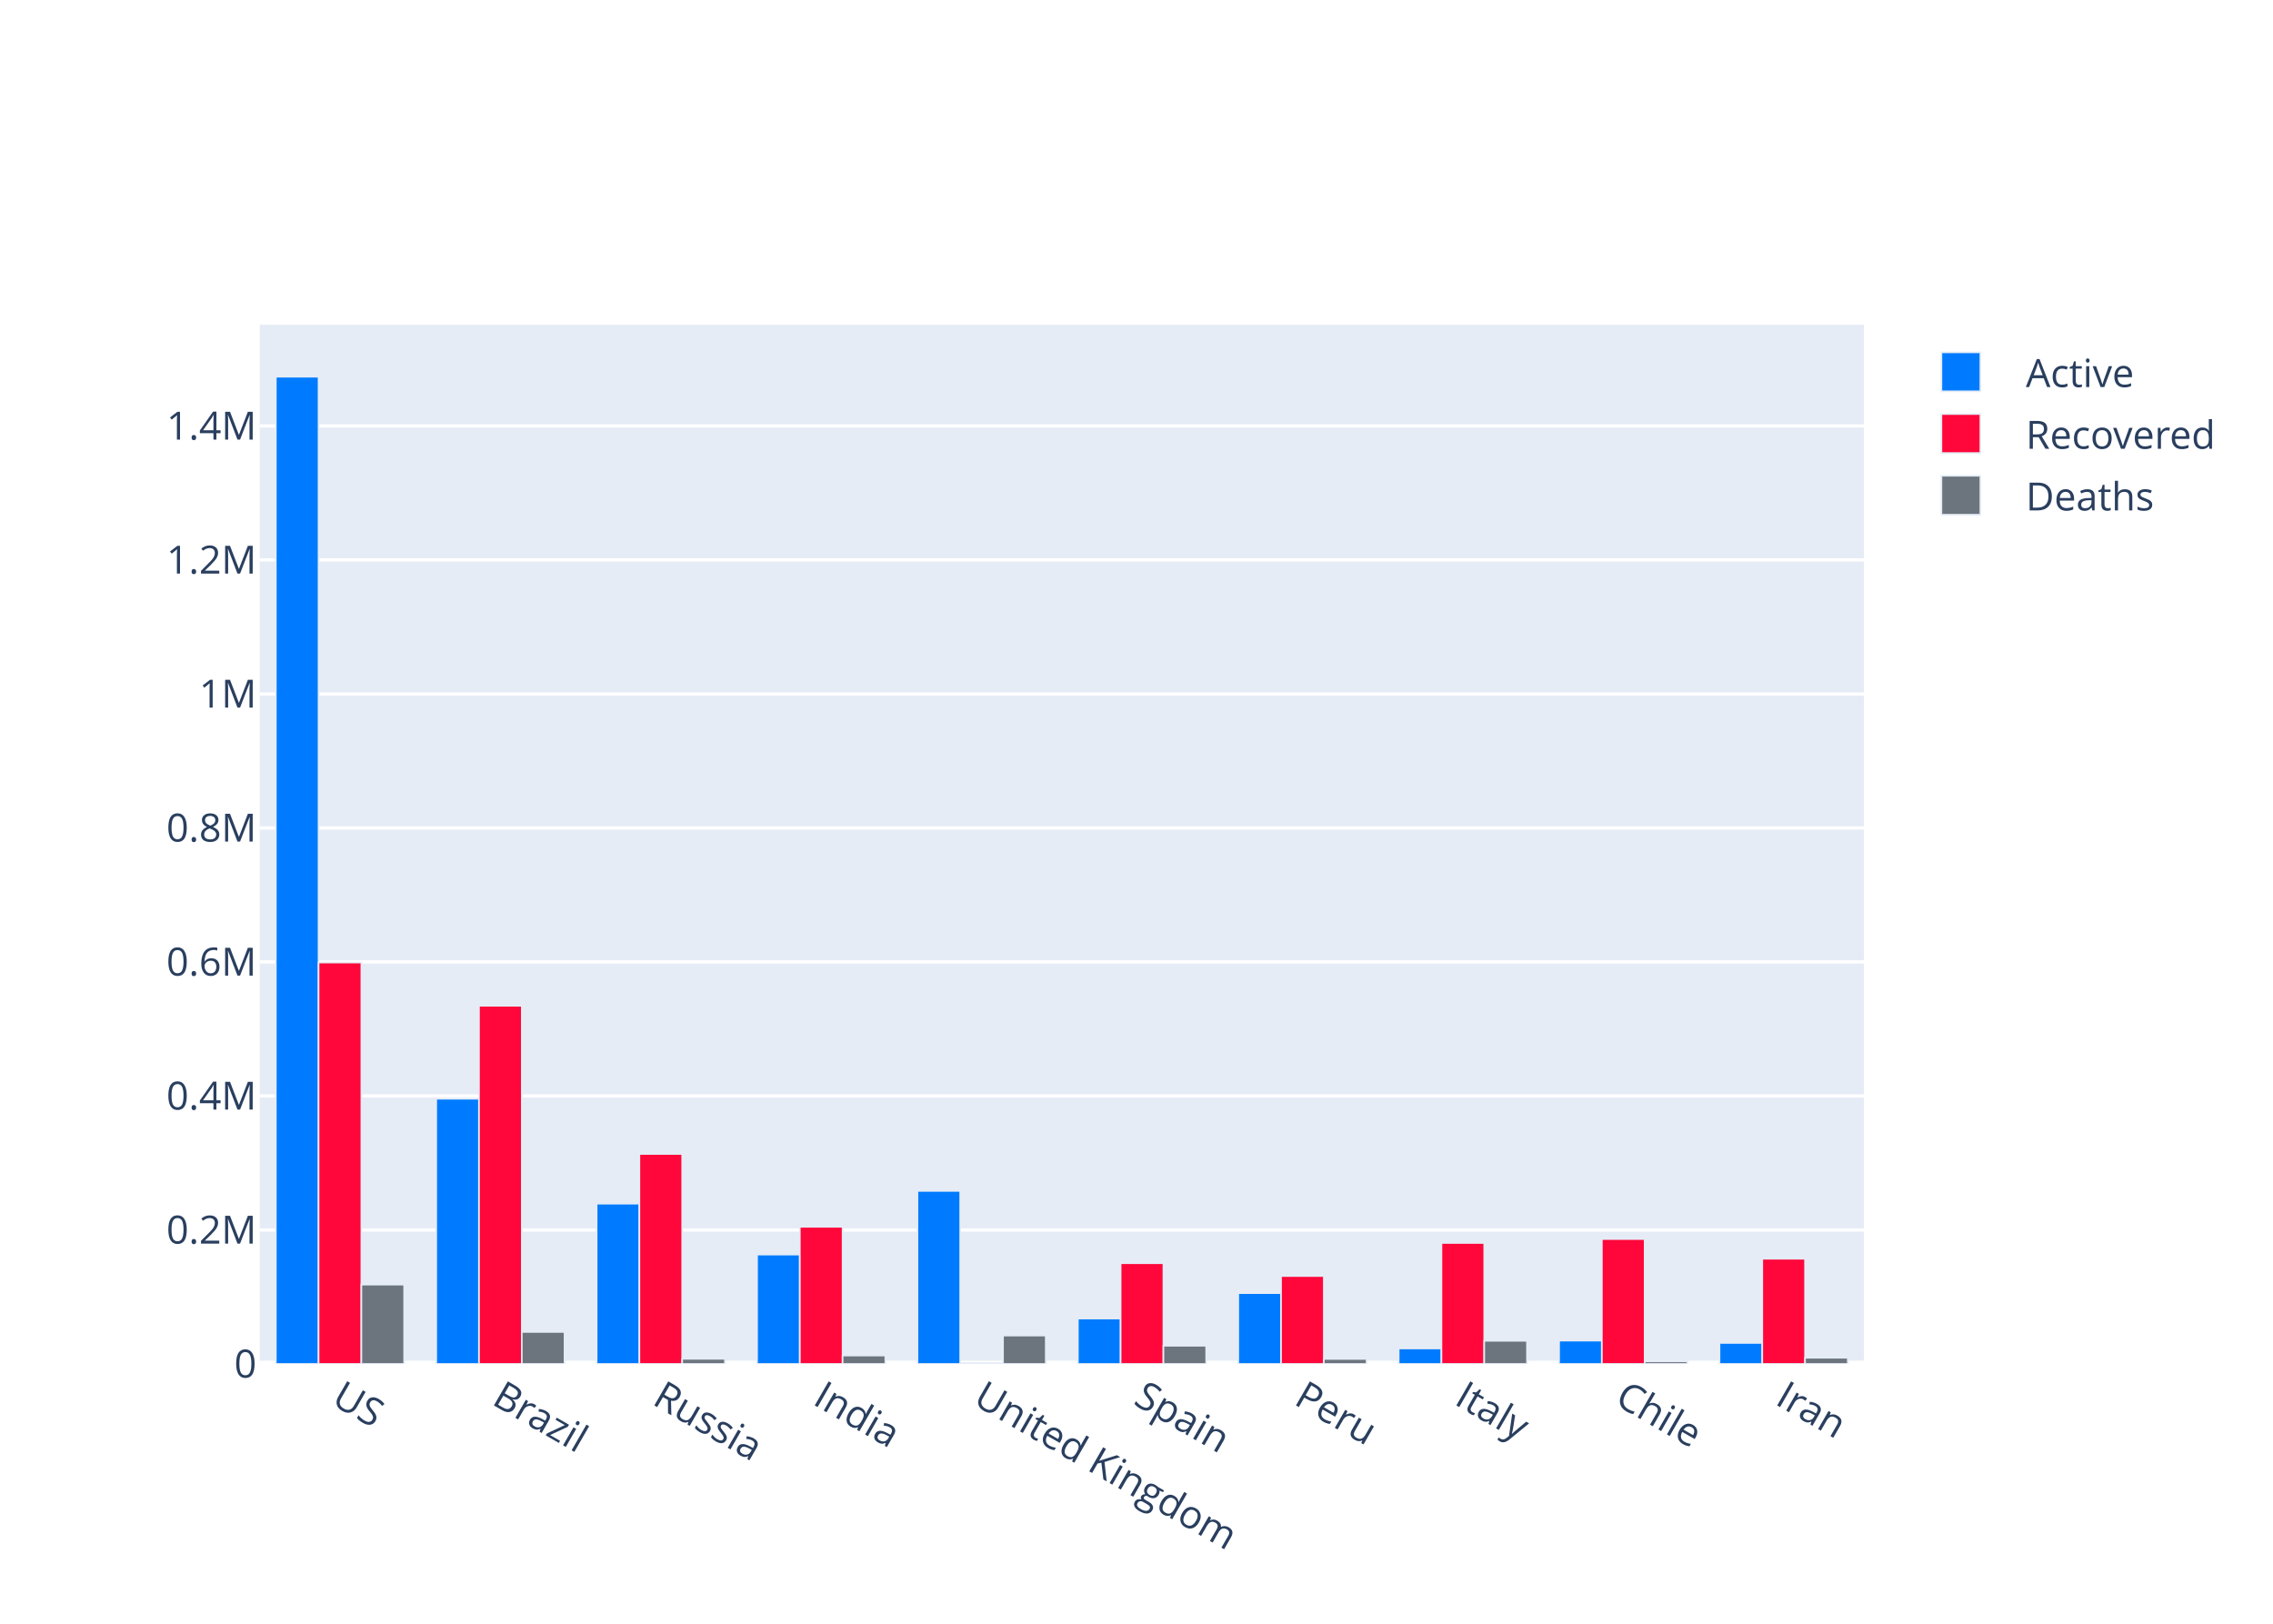
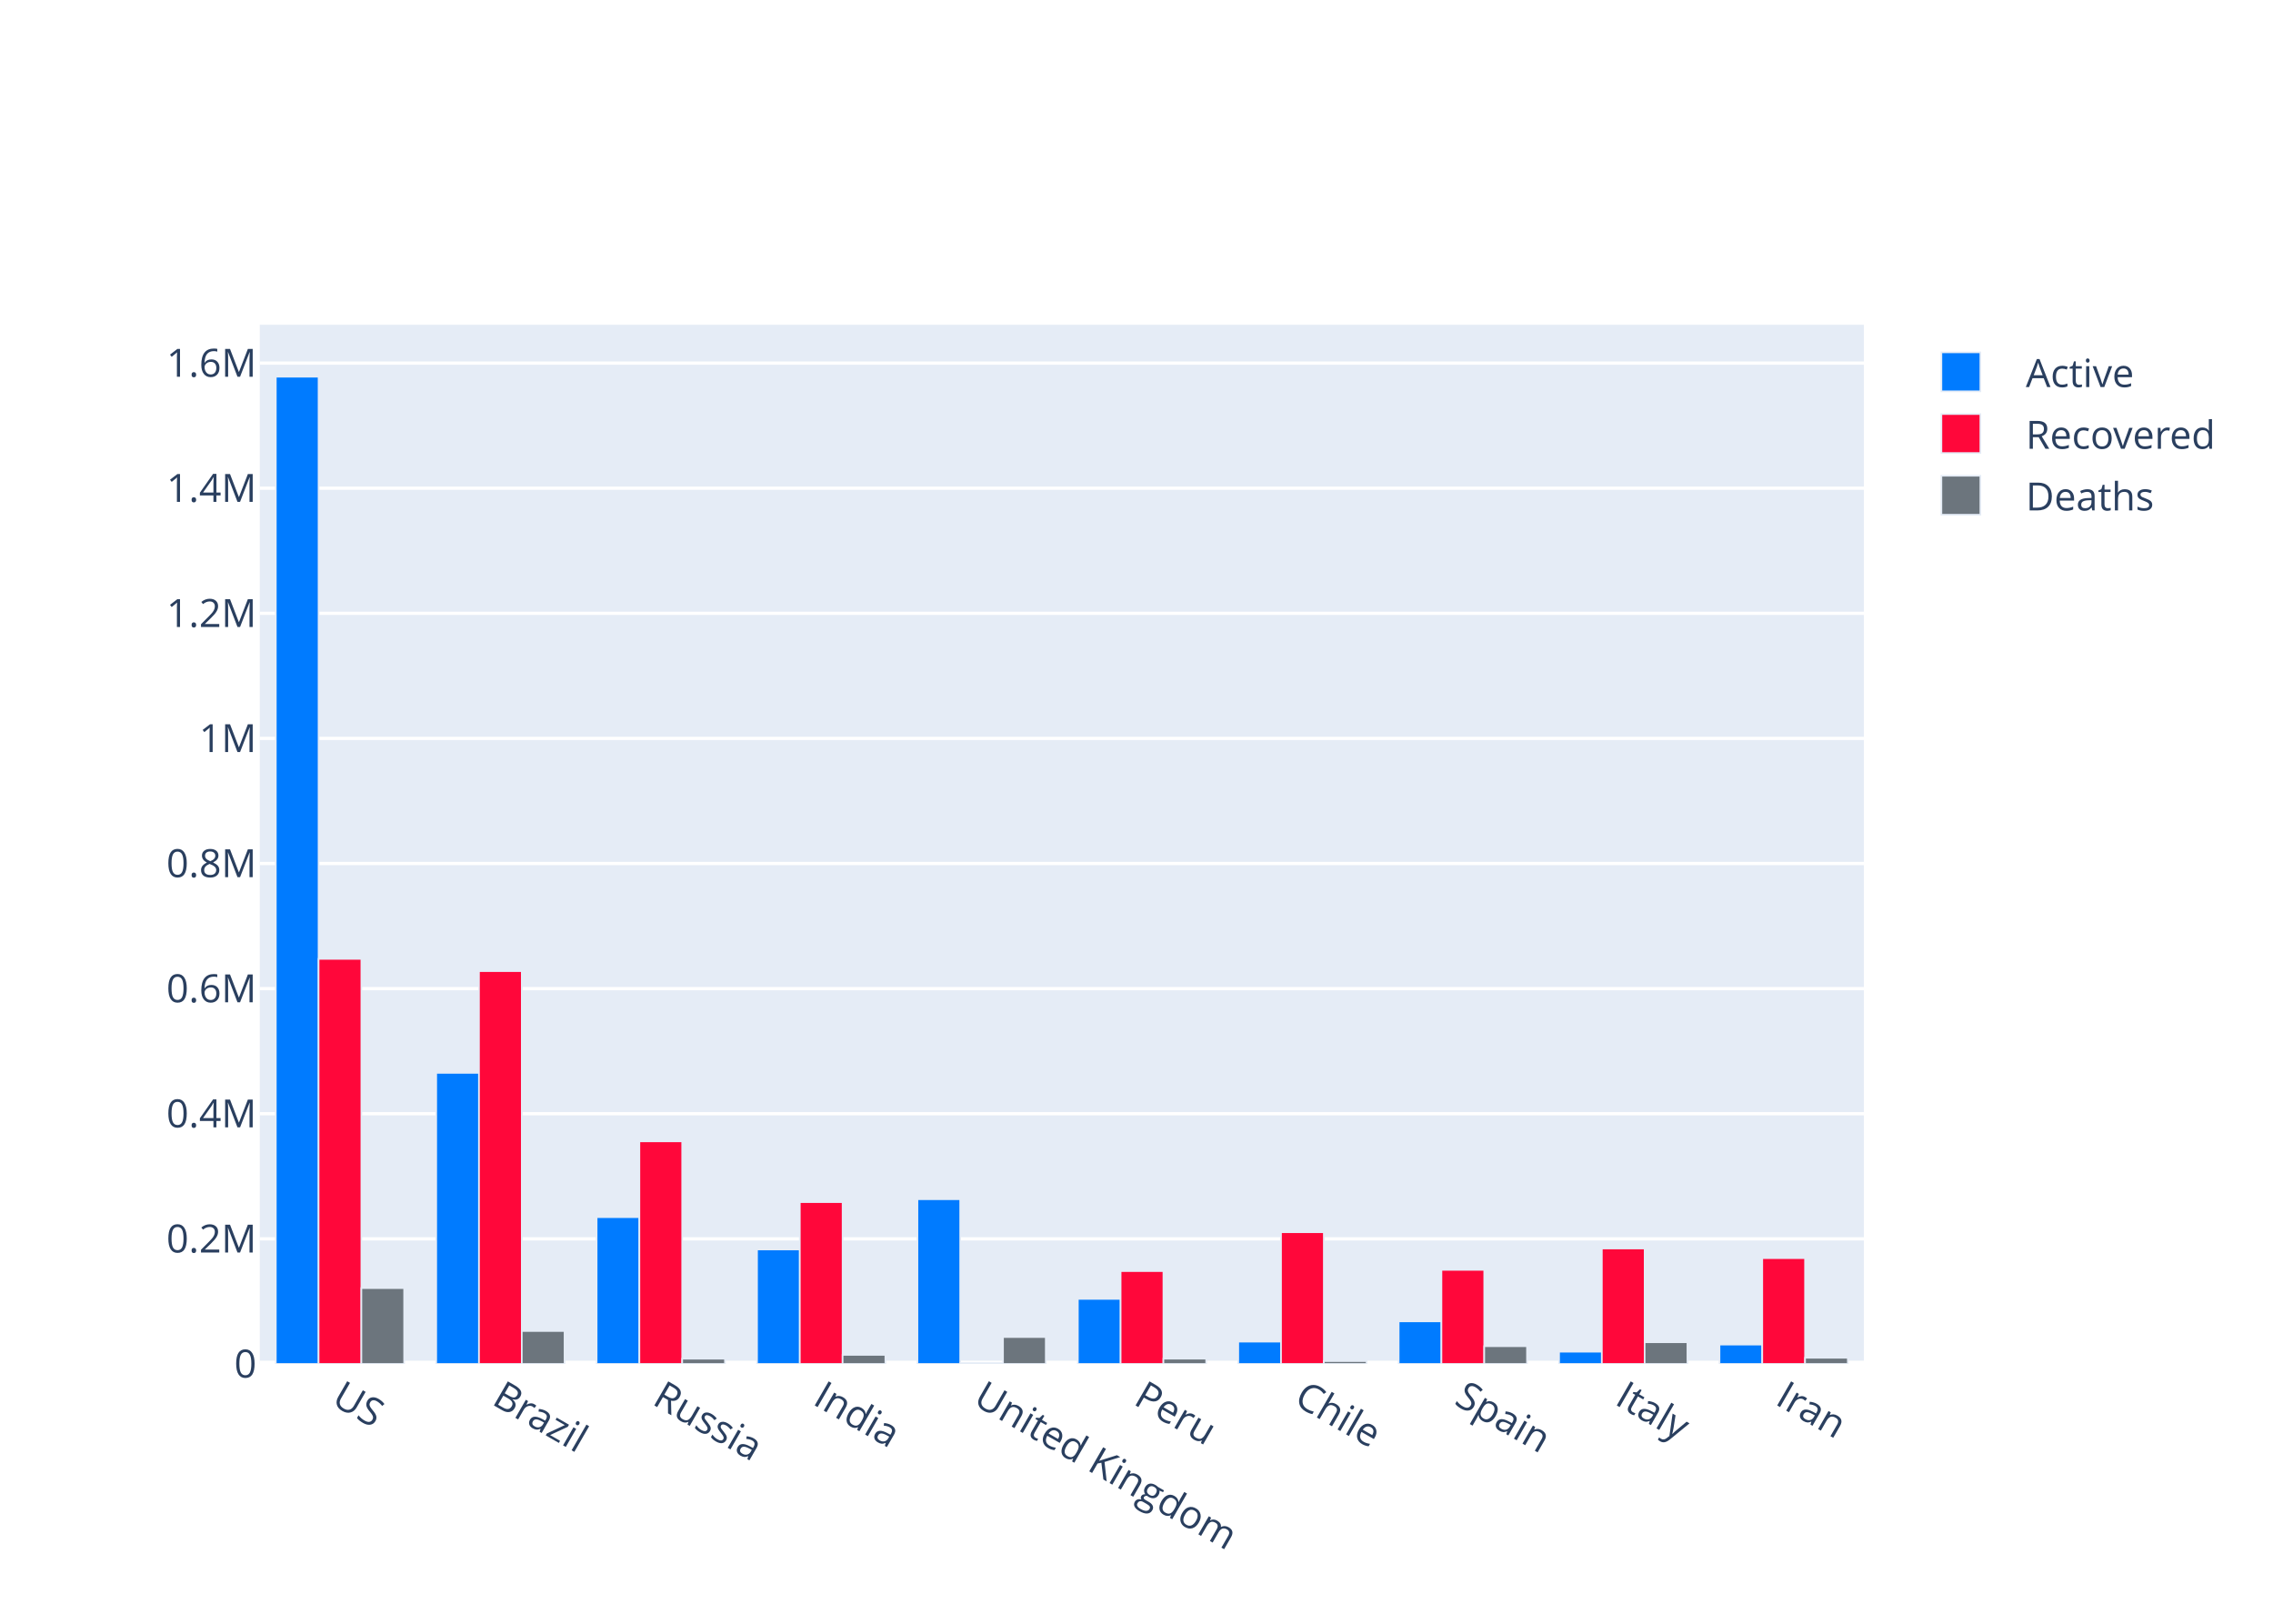
<svg xmlns="http://www.w3.org/2000/svg" class="main-svg" width="700" height="500" style="" viewBox="0 0 700 500">
  <rect x="0" y="0" width="700" height="500" style="fill: rgb(255, 255, 255); fill-opacity: 1;" />
-   <defs id="defs-92ae47">
+   <defs id="defs-dbba3a">
    <g class="clips">
-       <clipPath id="clip92ae47xyplot" class="plotclip">
+       <clipPath id="clipdbba3axyplot" class="plotclip">
        <rect width="494" height="320" />
      </clipPath>
-       <clipPath class="axesclip" id="clip92ae47x">
+       <clipPath class="axesclip" id="clipdbba3ax">
        <rect x="80" y="0" width="494" height="500" />
      </clipPath>
-       <clipPath class="axesclip" id="clip92ae47y">
+       <clipPath class="axesclip" id="clipdbba3ay">
        <rect x="0" y="100" width="700" height="320" />
      </clipPath>
-       <clipPath class="axesclip" id="clip92ae47xy">
+       <clipPath class="axesclip" id="clipdbba3axy">
        <rect x="80" y="100" width="494" height="320" />
      </clipPath>
    </g>
    <g class="gradients" />
  </defs>
  <g class="bglayer">
    <rect class="bg" x="80" y="100" width="494" height="320" style="fill: rgb(229, 236, 246); fill-opacity: 1; stroke-width: 0;" />
  </g>
  <g class="layer-below">
    <g class="imagelayer" />
    <g class="shapelayer" />
  </g>
  <g class="cartesianlayer">
    <g class="subplot xy">
      <g class="layer-subplot">
        <g class="shapelayer" />
        <g class="imagelayer" />
      </g>
      <g class="gridlayer">
        <g class="x" />
        <g class="y">
-           <path class="ygrid crisp" transform="translate(0,378.74)" d="M80,0h494" style="stroke: rgb(255, 255, 255); stroke-opacity: 1; stroke-width: 1px;" />
-           <path class="ygrid crisp" transform="translate(0,337.48)" d="M80,0h494" style="stroke: rgb(255, 255, 255); stroke-opacity: 1; stroke-width: 1px;" />
-           <path class="ygrid crisp" transform="translate(0,296.21)" d="M80,0h494" style="stroke: rgb(255, 255, 255); stroke-opacity: 1; stroke-width: 1px;" />
-           <path class="ygrid crisp" transform="translate(0,254.95)" d="M80,0h494" style="stroke: rgb(255, 255, 255); stroke-opacity: 1; stroke-width: 1px;" />
-           <path class="ygrid crisp" transform="translate(0,213.69)" d="M80,0h494" style="stroke: rgb(255, 255, 255); stroke-opacity: 1; stroke-width: 1px;" />
-           <path class="ygrid crisp" transform="translate(0,172.43)" d="M80,0h494" style="stroke: rgb(255, 255, 255); stroke-opacity: 1; stroke-width: 1px;" />
-           <path class="ygrid crisp" transform="translate(0,131.16)" d="M80,0h494" style="stroke: rgb(255, 255, 255); stroke-opacity: 1; stroke-width: 1px;" />
+           <path class="ygrid crisp" transform="translate(0,381.48)" d="M80,0h494" style="stroke: rgb(255, 255, 255); stroke-opacity: 1; stroke-width: 1px;" />
+           <path class="ygrid crisp" transform="translate(0,342.95)" d="M80,0h494" style="stroke: rgb(255, 255, 255); stroke-opacity: 1; stroke-width: 1px;" />
+           <path class="ygrid crisp" transform="translate(0,304.43)" d="M80,0h494" style="stroke: rgb(255, 255, 255); stroke-opacity: 1; stroke-width: 1px;" />
+           <path class="ygrid crisp" transform="translate(0,265.9)" d="M80,0h494" style="stroke: rgb(255, 255, 255); stroke-opacity: 1; stroke-width: 1px;" />
+           <path class="ygrid crisp" transform="translate(0,227.38)" d="M80,0h494" style="stroke: rgb(255, 255, 255); stroke-opacity: 1; stroke-width: 1px;" />
+           <path class="ygrid crisp" transform="translate(0,188.86)" d="M80,0h494" style="stroke: rgb(255, 255, 255); stroke-opacity: 1; stroke-width: 1px;" />
+           <path class="ygrid crisp" transform="translate(0,150.33)" d="M80,0h494" style="stroke: rgb(255, 255, 255); stroke-opacity: 1; stroke-width: 1px;" />
+           <path class="ygrid crisp" transform="translate(0,111.81)" d="M80,0h494" style="stroke: rgb(255, 255, 255); stroke-opacity: 1; stroke-width: 1px;" />
        </g>
      </g>
      <g class="zerolinelayer">
        <path class="yzl zl crisp" transform="translate(0,420)" d="M80,0h494" style="stroke: rgb(255, 255, 255); stroke-opacity: 1; stroke-width: 2px;" />
      </g>
      <path class="xlines-below" />
      <path class="ylines-below" />
      <g class="overlines-below" />
      <g class="xaxislayer-below" />
      <g class="yaxislayer-below" />
      <g class="overaxes-below" />
-       <g class="plot" transform="translate(80, 100)" clip-path="url('#clip92ae47xyplot')">
+       <g class="plot" transform="translate(80, 100)" clip-path="url('#clipdbba3axyplot')">
        <g class="barlayer mlayer">
          <g class="trace bars" style="opacity: 1;">
            <g class="points">
              <g class="point">
                <path d="M4.94,320V16H18.11V320Z" style="vector-effect: non-scaling-stroke; opacity: 1; stroke-width: 0.5px; fill: rgb(0, 123, 255); fill-opacity: 1; stroke: rgb(229, 236, 246); stroke-opacity: 1;" />
              </g>
              <g class="point">
-                 <path d="M54.34,320V238.34H67.51V320Z" style="vector-effect: non-scaling-stroke; opacity: 1; stroke-width: 0.5px; fill: rgb(0, 123, 255); fill-opacity: 1; stroke: rgb(229, 236, 246); stroke-opacity: 1;" />
-               </g>
-               <g class="point">
-                 <path d="M103.74,320V270.64H116.91V320Z" style="vector-effect: non-scaling-stroke; opacity: 1; stroke-width: 0.5px; fill: rgb(0, 123, 255); fill-opacity: 1; stroke: rgb(229, 236, 246); stroke-opacity: 1;" />
-               </g>
-               <g class="point">
-                 <path d="M153.14,320V286.32H166.31V320Z" style="vector-effect: non-scaling-stroke; opacity: 1; stroke-width: 0.5px; fill: rgb(0, 123, 255); fill-opacity: 1; stroke: rgb(229, 236, 246); stroke-opacity: 1;" />
-               </g>
-               <g class="point">
-                 <path d="M202.54,320V266.72H215.71V320Z" style="vector-effect: non-scaling-stroke; opacity: 1; stroke-width: 0.5px; fill: rgb(0, 123, 255); fill-opacity: 1; stroke: rgb(229, 236, 246); stroke-opacity: 1;" />
-               </g>
-               <g class="point">
-                 <path d="M251.94,320V306.02H265.11V320Z" style="vector-effect: non-scaling-stroke; opacity: 1; stroke-width: 0.5px; fill: rgb(0, 123, 255); fill-opacity: 1; stroke: rgb(229, 236, 246); stroke-opacity: 1;" />
-               </g>
-               <g class="point">
-                 <path d="M301.34,320V298.19H314.51V320Z" style="vector-effect: non-scaling-stroke; opacity: 1; stroke-width: 0.5px; fill: rgb(0, 123, 255); fill-opacity: 1; stroke: rgb(229, 236, 246); stroke-opacity: 1;" />
-               </g>
-               <g class="point">
-                 <path d="M350.74,320V315.23H363.91V320Z" style="vector-effect: non-scaling-stroke; opacity: 1; stroke-width: 0.5px; fill: rgb(0, 123, 255); fill-opacity: 1; stroke: rgb(229, 236, 246); stroke-opacity: 1;" />
-               </g>
-               <g class="point">
-                 <path d="M400.14,320V312.82H413.31V320Z" style="vector-effect: non-scaling-stroke; opacity: 1; stroke-width: 0.5px; fill: rgb(0, 123, 255); fill-opacity: 1; stroke: rgb(229, 236, 246); stroke-opacity: 1;" />
-               </g>
-               <g class="point">
-                 <path d="M449.54,320V313.53H462.71V320Z" style="vector-effect: non-scaling-stroke; opacity: 1; stroke-width: 0.5px; fill: rgb(0, 123, 255); fill-opacity: 1; stroke: rgb(229, 236, 246); stroke-opacity: 1;" />
+                 <path d="M54.34,320V230.37H67.51V320Z" style="vector-effect: non-scaling-stroke; opacity: 1; stroke-width: 0.5px; fill: rgb(0, 123, 255); fill-opacity: 1; stroke: rgb(229, 236, 246); stroke-opacity: 1;" />
+               </g>
+               <g class="point">
+                 <path d="M103.74,320V274.8H116.91V320Z" style="vector-effect: non-scaling-stroke; opacity: 1; stroke-width: 0.5px; fill: rgb(0, 123, 255); fill-opacity: 1; stroke: rgb(229, 236, 246); stroke-opacity: 1;" />
+               </g>
+               <g class="point">
+                 <path d="M153.14,320V284.75H166.31V320Z" style="vector-effect: non-scaling-stroke; opacity: 1; stroke-width: 0.5px; fill: rgb(0, 123, 255); fill-opacity: 1; stroke: rgb(229, 236, 246); stroke-opacity: 1;" />
+               </g>
+               <g class="point">
+                 <path d="M202.54,320V269.28H215.71V320Z" style="vector-effect: non-scaling-stroke; opacity: 1; stroke-width: 0.5px; fill: rgb(0, 123, 255); fill-opacity: 1; stroke: rgb(229, 236, 246); stroke-opacity: 1;" />
+               </g>
+               <g class="point">
+                 <path d="M251.94,320V299.97H265.11V320Z" style="vector-effect: non-scaling-stroke; opacity: 1; stroke-width: 0.5px; fill: rgb(0, 123, 255); fill-opacity: 1; stroke: rgb(229, 236, 246); stroke-opacity: 1;" />
+               </g>
+               <g class="point">
+                 <path d="M301.34,320V313.13H314.51V320Z" style="vector-effect: non-scaling-stroke; opacity: 1; stroke-width: 0.5px; fill: rgb(0, 123, 255); fill-opacity: 1; stroke: rgb(229, 236, 246); stroke-opacity: 1;" />
+               </g>
+               <g class="point">
+                 <path d="M350.74,320V306.89H363.91V320Z" style="vector-effect: non-scaling-stroke; opacity: 1; stroke-width: 0.5px; fill: rgb(0, 123, 255); fill-opacity: 1; stroke: rgb(229, 236, 246); stroke-opacity: 1;" />
+               </g>
+               <g class="point">
+                 <path d="M400.14,320V316.23H413.31V320Z" style="vector-effect: non-scaling-stroke; opacity: 1; stroke-width: 0.5px; fill: rgb(0, 123, 255); fill-opacity: 1; stroke: rgb(229, 236, 246); stroke-opacity: 1;" />
+               </g>
+               <g class="point">
+                 <path d="M449.54,320V314.04H462.71V320Z" style="vector-effect: non-scaling-stroke; opacity: 1; stroke-width: 0.5px; fill: rgb(0, 123, 255); fill-opacity: 1; stroke: rgb(229, 236, 246); stroke-opacity: 1;" />
              </g>
            </g>
          </g>
          <g class="trace bars" style="opacity: 1;">
            <g class="points">
              <g class="point">
-                 <path d="M18.11,320V196.4H31.29V320Z" style="vector-effect: non-scaling-stroke; opacity: 1; stroke-width: 0.5px; fill: rgb(255, 7, 58); fill-opacity: 1; stroke: rgb(229, 236, 246); stroke-opacity: 1;" />
-               </g>
-               <g class="point">
-                 <path d="M67.51,320V209.71H80.69V320Z" style="vector-effect: non-scaling-stroke; opacity: 1; stroke-width: 0.5px; fill: rgb(255, 7, 58); fill-opacity: 1; stroke: rgb(229, 236, 246); stroke-opacity: 1;" />
-               </g>
-               <g class="point">
-                 <path d="M116.91,320V255.34H130.09V320Z" style="vector-effect: non-scaling-stroke; opacity: 1; stroke-width: 0.5px; fill: rgb(255, 7, 58); fill-opacity: 1; stroke: rgb(229, 236, 246); stroke-opacity: 1;" />
-               </g>
-               <g class="point">
-                 <path d="M166.31,320V277.77H179.49V320Z" style="vector-effect: non-scaling-stroke; opacity: 1; stroke-width: 0.5px; fill: rgb(255, 7, 58); fill-opacity: 1; stroke: rgb(229, 236, 246); stroke-opacity: 1;" />
-               </g>
-               <g class="point">
-                 <path d="M215.71,320V319.73H228.89V320Z" style="vector-effect: non-scaling-stroke; opacity: 1; stroke-width: 0.5px; fill: rgb(255, 7, 58); fill-opacity: 1; stroke: rgb(229, 236, 246); stroke-opacity: 1;" />
-               </g>
-               <g class="point">
-                 <path d="M265.11,320V288.98H278.29V320Z" style="vector-effect: non-scaling-stroke; opacity: 1; stroke-width: 0.5px; fill: rgb(255, 7, 58); fill-opacity: 1; stroke: rgb(229, 236, 246); stroke-opacity: 1;" />
-               </g>
-               <g class="point">
-                 <path d="M314.51,320V292.93H327.69V320Z" style="vector-effect: non-scaling-stroke; opacity: 1; stroke-width: 0.5px; fill: rgb(255, 7, 58); fill-opacity: 1; stroke: rgb(229, 236, 246); stroke-opacity: 1;" />
-               </g>
-               <g class="point">
-                 <path d="M363.91,320V282.75H377.09V320Z" style="vector-effect: non-scaling-stroke; opacity: 1; stroke-width: 0.5px; fill: rgb(255, 7, 58); fill-opacity: 1; stroke: rgb(229, 236, 246); stroke-opacity: 1;" />
-               </g>
-               <g class="point">
-                 <path d="M413.31,320V281.54H426.49V320Z" style="vector-effect: non-scaling-stroke; opacity: 1; stroke-width: 0.5px; fill: rgb(255, 7, 58); fill-opacity: 1; stroke: rgb(229, 236, 246); stroke-opacity: 1;" />
-               </g>
-               <g class="point">
-                 <path d="M462.71,320V287.61H475.89V320Z" style="vector-effect: non-scaling-stroke; opacity: 1; stroke-width: 0.5px; fill: rgb(255, 7, 58); fill-opacity: 1; stroke: rgb(229, 236, 246); stroke-opacity: 1;" />
+                 <path d="M18.11,320V195.27H31.29V320Z" style="vector-effect: non-scaling-stroke; opacity: 1; stroke-width: 0.5px; fill: rgb(255, 7, 58); fill-opacity: 1; stroke: rgb(229, 236, 246); stroke-opacity: 1;" />
+               </g>
+               <g class="point">
+                 <path d="M67.51,320V199.04H80.69V320Z" style="vector-effect: non-scaling-stroke; opacity: 1; stroke-width: 0.5px; fill: rgb(255, 7, 58); fill-opacity: 1; stroke: rgb(229, 236, 246); stroke-opacity: 1;" />
+               </g>
+               <g class="point">
+                 <path d="M116.91,320V251.46H130.09V320Z" style="vector-effect: non-scaling-stroke; opacity: 1; stroke-width: 0.5px; fill: rgb(255, 7, 58); fill-opacity: 1; stroke: rgb(229, 236, 246); stroke-opacity: 1;" />
+               </g>
+               <g class="point">
+                 <path d="M166.31,320V270.17H179.49V320Z" style="vector-effect: non-scaling-stroke; opacity: 1; stroke-width: 0.5px; fill: rgb(255, 7, 58); fill-opacity: 1; stroke: rgb(229, 236, 246); stroke-opacity: 1;" />
+               </g>
+               <g class="point">
+                 <path d="M215.71,320V319.74H228.89V320Z" style="vector-effect: non-scaling-stroke; opacity: 1; stroke-width: 0.5px; fill: rgb(255, 7, 58); fill-opacity: 1; stroke: rgb(229, 236, 246); stroke-opacity: 1;" />
+               </g>
+               <g class="point">
+                 <path d="M265.11,320V291.41H278.29V320Z" style="vector-effect: non-scaling-stroke; opacity: 1; stroke-width: 0.5px; fill: rgb(255, 7, 58); fill-opacity: 1; stroke: rgb(229, 236, 246); stroke-opacity: 1;" />
+               </g>
+               <g class="point">
+                 <path d="M314.51,320V279.44H327.69V320Z" style="vector-effect: non-scaling-stroke; opacity: 1; stroke-width: 0.5px; fill: rgb(255, 7, 58); fill-opacity: 1; stroke: rgb(229, 236, 246); stroke-opacity: 1;" />
+               </g>
+               <g class="point">
+                 <path d="M363.91,320V291.03H377.09V320Z" style="vector-effect: non-scaling-stroke; opacity: 1; stroke-width: 0.5px; fill: rgb(255, 7, 58); fill-opacity: 1; stroke: rgb(229, 236, 246); stroke-opacity: 1;" />
+               </g>
+               <g class="point">
+                 <path d="M413.31,320V284.45H426.49V320Z" style="vector-effect: non-scaling-stroke; opacity: 1; stroke-width: 0.5px; fill: rgb(255, 7, 58); fill-opacity: 1; stroke: rgb(229, 236, 246); stroke-opacity: 1;" />
+               </g>
+               <g class="point">
+                 <path d="M462.71,320V287.42H475.89V320Z" style="vector-effect: non-scaling-stroke; opacity: 1; stroke-width: 0.5px; fill: rgb(255, 7, 58); fill-opacity: 1; stroke: rgb(229, 236, 246); stroke-opacity: 1;" />
              </g>
            </g>
          </g>
          <g class="trace bars" style="opacity: 1;">
            <g class="points">
              <g class="point">
-                 <path d="M31.29,320V295.57H44.46V320Z" style="vector-effect: non-scaling-stroke; opacity: 1; stroke-width: 0.5px; fill: rgb(108, 117, 125); fill-opacity: 1; stroke: rgb(229, 236, 246); stroke-opacity: 1;" />
-               </g>
-               <g class="point">
-                 <path d="M80.69,320V310.15H93.86V320Z" style="vector-effect: non-scaling-stroke; opacity: 1; stroke-width: 0.5px; fill: rgb(108, 117, 125); fill-opacity: 1; stroke: rgb(229, 236, 246); stroke-opacity: 1;" />
-               </g>
-               <g class="point">
-                 <path d="M130.09,320V318.42H143.26V320Z" style="vector-effect: non-scaling-stroke; opacity: 1; stroke-width: 0.5px; fill: rgb(108, 117, 125); fill-opacity: 1; stroke: rgb(229, 236, 246); stroke-opacity: 1;" />
-               </g>
-               <g class="point">
-                 <path d="M179.49,320V317.41H192.66V320Z" style="vector-effect: non-scaling-stroke; opacity: 1; stroke-width: 0.5px; fill: rgb(108, 117, 125); fill-opacity: 1; stroke: rgb(229, 236, 246); stroke-opacity: 1;" />
-               </g>
-               <g class="point">
-                 <path d="M228.89,320V311.26H242.06V320Z" style="vector-effect: non-scaling-stroke; opacity: 1; stroke-width: 0.5px; fill: rgb(108, 117, 125); fill-opacity: 1; stroke: rgb(229, 236, 246); stroke-opacity: 1;" />
-               </g>
-               <g class="point">
-                 <path d="M278.29,320V314.4H291.46V320Z" style="vector-effect: non-scaling-stroke; opacity: 1; stroke-width: 0.5px; fill: rgb(108, 117, 125); fill-opacity: 1; stroke: rgb(229, 236, 246); stroke-opacity: 1;" />
-               </g>
-               <g class="point">
-                 <path d="M327.69,320V318.46H340.86V320Z" style="vector-effect: non-scaling-stroke; opacity: 1; stroke-width: 0.5px; fill: rgb(108, 117, 125); fill-opacity: 1; stroke: rgb(229, 236, 246); stroke-opacity: 1;" />
-               </g>
-               <g class="point">
-                 <path d="M377.09,320V312.88H390.26V320Z" style="vector-effect: non-scaling-stroke; opacity: 1; stroke-width: 0.5px; fill: rgb(108, 117, 125); fill-opacity: 1; stroke: rgb(229, 236, 246); stroke-opacity: 1;" />
-               </g>
-               <g class="point">
-                 <path d="M426.49,320V319.21H439.66V320Z" style="vector-effect: non-scaling-stroke; opacity: 1; stroke-width: 0.5px; fill: rgb(108, 117, 125); fill-opacity: 1; stroke: rgb(229, 236, 246); stroke-opacity: 1;" />
-               </g>
-               <g class="point">
-                 <path d="M475.89,320V318.09H489.06V320Z" style="vector-effect: non-scaling-stroke; opacity: 1; stroke-width: 0.5px; fill: rgb(108, 117, 125); fill-opacity: 1; stroke: rgb(229, 236, 246); stroke-opacity: 1;" />
+                 <path d="M31.29,320V296.65H44.46V320Z" style="vector-effect: non-scaling-stroke; opacity: 1; stroke-width: 0.5px; fill: rgb(108, 117, 125); fill-opacity: 1; stroke: rgb(229, 236, 246); stroke-opacity: 1;" />
+               </g>
+               <g class="point">
+                 <path d="M80.69,320V309.86H93.86V320Z" style="vector-effect: non-scaling-stroke; opacity: 1; stroke-width: 0.5px; fill: rgb(108, 117, 125); fill-opacity: 1; stroke: rgb(229, 236, 246); stroke-opacity: 1;" />
+               </g>
+               <g class="point">
+                 <path d="M130.09,320V318.39H143.26V320Z" style="vector-effect: non-scaling-stroke; opacity: 1; stroke-width: 0.5px; fill: rgb(108, 117, 125); fill-opacity: 1; stroke: rgb(229, 236, 246); stroke-opacity: 1;" />
+               </g>
+               <g class="point">
+                 <path d="M179.49,320V317.21H192.66V320Z" style="vector-effect: non-scaling-stroke; opacity: 1; stroke-width: 0.5px; fill: rgb(108, 117, 125); fill-opacity: 1; stroke: rgb(229, 236, 246); stroke-opacity: 1;" />
+               </g>
+               <g class="point">
+                 <path d="M228.89,320V311.72H242.06V320Z" style="vector-effect: non-scaling-stroke; opacity: 1; stroke-width: 0.5px; fill: rgb(108, 117, 125); fill-opacity: 1; stroke: rgb(229, 236, 246); stroke-opacity: 1;" />
+               </g>
+               <g class="point">
+                 <path d="M278.29,320V318.38H291.46V320Z" style="vector-effect: non-scaling-stroke; opacity: 1; stroke-width: 0.5px; fill: rgb(108, 117, 125); fill-opacity: 1; stroke: rgb(229, 236, 246); stroke-opacity: 1;" />
+               </g>
+               <g class="point">
+                 <path d="M327.69,320V319.13H340.86V320Z" style="vector-effect: non-scaling-stroke; opacity: 1; stroke-width: 0.5px; fill: rgb(108, 117, 125); fill-opacity: 1; stroke: rgb(229, 236, 246); stroke-opacity: 1;" />
+               </g>
+               <g class="point">
+                 <path d="M377.09,320V314.54H390.26V320Z" style="vector-effect: non-scaling-stroke; opacity: 1; stroke-width: 0.5px; fill: rgb(108, 117, 125); fill-opacity: 1; stroke: rgb(229, 236, 246); stroke-opacity: 1;" />
+               </g>
+               <g class="point">
+                 <path d="M426.49,320V313.32H439.66V320Z" style="vector-effect: non-scaling-stroke; opacity: 1; stroke-width: 0.5px; fill: rgb(108, 117, 125); fill-opacity: 1; stroke: rgb(229, 236, 246); stroke-opacity: 1;" />
+               </g>
+               <g class="point">
+                 <path d="M475.89,320V318.1H489.06V320Z" style="vector-effect: non-scaling-stroke; opacity: 1; stroke-width: 0.5px; fill: rgb(108, 117, 125); fill-opacity: 1; stroke: rgb(229, 236, 246); stroke-opacity: 1;" />
              </g>
            </g>
          </g>
        </g>
      </g>
      <g class="overplot" />
      <path class="xlines-above crisp" d="M0,0" style="fill: none;" />
      <path class="ylines-above crisp" d="M0,0" style="fill: none;" />
      <g class="overlines-above" />
      <g class="xaxislayer-above">
        <g class="xtick">
          <text text-anchor="start" x="0" y="433" transform="translate(104.7,0) rotate(30,0,427)" style="font-family: 'Open Sans', verdana, arial, sans-serif; font-size: 12px; fill: rgb(42, 63, 95); fill-opacity: 1; white-space: pre;">US</text>
        </g>
        <g class="xtick">
          <text text-anchor="start" x="0" y="433" transform="translate(154.1,0) rotate(30,0,427)" style="font-family: 'Open Sans', verdana, arial, sans-serif; font-size: 12px; fill: rgb(42, 63, 95); fill-opacity: 1; white-space: pre;">Brazil</text>
        </g>
        <g class="xtick">
          <text text-anchor="start" x="0" y="433" transform="translate(203.5,0) rotate(30,0,427)" style="font-family: 'Open Sans', verdana, arial, sans-serif; font-size: 12px; fill: rgb(42, 63, 95); fill-opacity: 1; white-space: pre;">Russia</text>
        </g>
        <g class="xtick">
          <text text-anchor="start" x="0" y="433" transform="translate(252.9,0) rotate(30,0,427)" style="font-family: 'Open Sans', verdana, arial, sans-serif; font-size: 12px; fill: rgb(42, 63, 95); fill-opacity: 1; white-space: pre;">India</text>
        </g>
        <g class="xtick">
          <text text-anchor="start" x="0" y="433" transform="translate(302.3,0) rotate(30,0,427)" style="font-family: 'Open Sans', verdana, arial, sans-serif; font-size: 12px; fill: rgb(42, 63, 95); fill-opacity: 1; white-space: pre;">United Kingdom</text>
        </g>
        <g class="xtick">
-           <text text-anchor="start" x="0" y="433" transform="translate(351.7,0) rotate(30,0,427)" style="font-family: 'Open Sans', verdana, arial, sans-serif; font-size: 12px; fill: rgb(42, 63, 95); fill-opacity: 1; white-space: pre;">Spain</text>
-         </g>
-         <g class="xtick">
-           <text text-anchor="start" x="0" y="433" transform="translate(401.1,0) rotate(30,0,427)" style="font-family: 'Open Sans', verdana, arial, sans-serif; font-size: 12px; fill: rgb(42, 63, 95); fill-opacity: 1; white-space: pre;">Peru</text>
-         </g>
-         <g class="xtick">
-           <text text-anchor="start" x="0" y="433" transform="translate(450.5,0) rotate(30,0,427)" style="font-family: 'Open Sans', verdana, arial, sans-serif; font-size: 12px; fill: rgb(42, 63, 95); fill-opacity: 1; white-space: pre;">Italy</text>
-         </g>
-         <g class="xtick">
-           <text text-anchor="start" x="0" y="433" transform="translate(499.9,0) rotate(30,0,427)" style="font-family: 'Open Sans', verdana, arial, sans-serif; font-size: 12px; fill: rgb(42, 63, 95); fill-opacity: 1; white-space: pre;">Chile</text>
+           <text text-anchor="start" x="0" y="433" transform="translate(351.7,0) rotate(30,0,427)" style="font-family: 'Open Sans', verdana, arial, sans-serif; font-size: 12px; fill: rgb(42, 63, 95); fill-opacity: 1; white-space: pre;">Peru</text>
+         </g>
+         <g class="xtick">
+           <text text-anchor="start" x="0" y="433" transform="translate(401.1,0) rotate(30,0,427)" style="font-family: 'Open Sans', verdana, arial, sans-serif; font-size: 12px; fill: rgb(42, 63, 95); fill-opacity: 1; white-space: pre;">Chile</text>
+         </g>
+         <g class="xtick">
+           <text text-anchor="start" x="0" y="433" transform="translate(450.5,0) rotate(30,0,427)" style="font-family: 'Open Sans', verdana, arial, sans-serif; font-size: 12px; fill: rgb(42, 63, 95); fill-opacity: 1; white-space: pre;">Spain</text>
+         </g>
+         <g class="xtick">
+           <text text-anchor="start" x="0" y="433" transform="translate(499.9,0) rotate(30,0,427)" style="font-family: 'Open Sans', verdana, arial, sans-serif; font-size: 12px; fill: rgb(42, 63, 95); fill-opacity: 1; white-space: pre;">Italy</text>
        </g>
        <g class="xtick">
          <text text-anchor="start" x="0" y="433" transform="translate(549.3,0) rotate(30,0,427)" style="font-family: 'Open Sans', verdana, arial, sans-serif; font-size: 12px; fill: rgb(42, 63, 95); fill-opacity: 1; white-space: pre;">Iran</text>
        </g>
      </g>
      <g class="yaxislayer-above">
        <g class="ytick">
          <text text-anchor="end" x="79" y="4.2" transform="translate(0,420)" style="font-family: 'Open Sans', verdana, arial, sans-serif; font-size: 12px; fill: rgb(42, 63, 95); fill-opacity: 1; white-space: pre;">0</text>
        </g>
        <g class="ytick">
-           <text text-anchor="end" x="79" y="4.2" transform="translate(0,378.74)" style="font-family: 'Open Sans', verdana, arial, sans-serif; font-size: 12px; fill: rgb(42, 63, 95); fill-opacity: 1; white-space: pre;">0.2M</text>
-         </g>
-         <g class="ytick">
-           <text text-anchor="end" x="79" y="4.2" transform="translate(0,337.48)" style="font-family: 'Open Sans', verdana, arial, sans-serif; font-size: 12px; fill: rgb(42, 63, 95); fill-opacity: 1; white-space: pre;">0.4M</text>
-         </g>
-         <g class="ytick">
-           <text text-anchor="end" x="79" y="4.2" transform="translate(0,296.21)" style="font-family: 'Open Sans', verdana, arial, sans-serif; font-size: 12px; fill: rgb(42, 63, 95); fill-opacity: 1; white-space: pre;">0.6M</text>
-         </g>
-         <g class="ytick">
-           <text text-anchor="end" x="79" y="4.2" transform="translate(0,254.95)" style="font-family: 'Open Sans', verdana, arial, sans-serif; font-size: 12px; fill: rgb(42, 63, 95); fill-opacity: 1; white-space: pre;">0.8M</text>
-         </g>
-         <g class="ytick">
-           <text text-anchor="end" x="79" y="4.2" transform="translate(0,213.69)" style="font-family: 'Open Sans', verdana, arial, sans-serif; font-size: 12px; fill: rgb(42, 63, 95); fill-opacity: 1; white-space: pre;">1M</text>
-         </g>
-         <g class="ytick">
-           <text text-anchor="end" x="79" y="4.2" transform="translate(0,172.43)" style="font-family: 'Open Sans', verdana, arial, sans-serif; font-size: 12px; fill: rgb(42, 63, 95); fill-opacity: 1; white-space: pre;">1.2M</text>
-         </g>
-         <g class="ytick">
-           <text text-anchor="end" x="79" y="4.2" transform="translate(0,131.16)" style="font-family: 'Open Sans', verdana, arial, sans-serif; font-size: 12px; fill: rgb(42, 63, 95); fill-opacity: 1; white-space: pre;">1.4M</text>
+           <text text-anchor="end" x="79" y="4.2" transform="translate(0,381.48)" style="font-family: 'Open Sans', verdana, arial, sans-serif; font-size: 12px; fill: rgb(42, 63, 95); fill-opacity: 1; white-space: pre;">0.2M</text>
+         </g>
+         <g class="ytick">
+           <text text-anchor="end" x="79" y="4.2" transform="translate(0,342.95)" style="font-family: 'Open Sans', verdana, arial, sans-serif; font-size: 12px; fill: rgb(42, 63, 95); fill-opacity: 1; white-space: pre;">0.4M</text>
+         </g>
+         <g class="ytick">
+           <text text-anchor="end" x="79" y="4.2" transform="translate(0,304.43)" style="font-family: 'Open Sans', verdana, arial, sans-serif; font-size: 12px; fill: rgb(42, 63, 95); fill-opacity: 1; white-space: pre;">0.6M</text>
+         </g>
+         <g class="ytick">
+           <text text-anchor="end" x="79" y="4.2" transform="translate(0,265.9)" style="font-family: 'Open Sans', verdana, arial, sans-serif; font-size: 12px; fill: rgb(42, 63, 95); fill-opacity: 1; white-space: pre;">0.8M</text>
+         </g>
+         <g class="ytick">
+           <text text-anchor="end" x="79" y="4.2" transform="translate(0,227.38)" style="font-family: 'Open Sans', verdana, arial, sans-serif; font-size: 12px; fill: rgb(42, 63, 95); fill-opacity: 1; white-space: pre;">1M</text>
+         </g>
+         <g class="ytick">
+           <text text-anchor="end" x="79" y="4.2" transform="translate(0,188.86)" style="font-family: 'Open Sans', verdana, arial, sans-serif; font-size: 12px; fill: rgb(42, 63, 95); fill-opacity: 1; white-space: pre;">1.2M</text>
+         </g>
+         <g class="ytick">
+           <text text-anchor="end" x="79" y="4.2" transform="translate(0,150.33)" style="font-family: 'Open Sans', verdana, arial, sans-serif; font-size: 12px; fill: rgb(42, 63, 95); fill-opacity: 1; white-space: pre;">1.4M</text>
+         </g>
+         <g class="ytick">
+           <text text-anchor="end" x="79" y="4.2" transform="translate(0,111.81)" style="font-family: 'Open Sans', verdana, arial, sans-serif; font-size: 12px; fill: rgb(42, 63, 95); fill-opacity: 1; white-space: pre;">1.6M</text>
        </g>
      </g>
      <g class="overaxes-above" />
    </g>
  </g>
  <g class="polarlayer" />
  <g class="ternarylayer" />
  <g class="geolayer" />
  <g class="funnelarealayer" />
  <g class="pielayer" />
  <g class="treemaplayer" />
  <g class="sunburstlayer" />
  <g class="glimages" />
-   <defs id="topdefs-92ae47">
+   <defs id="topdefs-dbba3a">
    <g class="clips" />
-     <clipPath id="legend92ae47">
+     <clipPath id="legenddbba3a">
      <rect width="104" height="67" x="0" y="0" />
    </clipPath>
  </defs>
  <g class="layer-above">
    <g class="imagelayer" />
    <g class="shapelayer" />
  </g>
  <g class="infolayer">
    <g class="legend" pointer-events="all" transform="translate(583.88, 100)">
      <rect class="bg" shape-rendering="crispEdges" width="104" height="67" x="0" y="0" style="stroke: rgb(68, 68, 68); stroke-opacity: 1; fill: rgb(255, 255, 255); fill-opacity: 1; stroke-width: 0px;" />
-       <g class="scrollbox" transform="translate(0, 0)" clip-path="url('#legend92ae47')">
+       <g class="scrollbox" transform="translate(0, 0)" clip-path="url('#legenddbba3a')">
        <g class="groups">
          <g class="traces" transform="translate(0, 14.5)" style="opacity: 1;">
            <text class="legendtext user-select-none" text-anchor="start" x="40" y="4.68" style="font-family: 'Open Sans', verdana, arial, sans-serif; font-size: 12px; fill: rgb(42, 63, 95); fill-opacity: 1; white-space: pre;">Active</text>
            <g class="layers" style="opacity: 1;">
              <g class="legendfill" />
              <g class="legendlines" />
              <g class="legendsymbols">
                <g class="legendpoints">
                  <path class="legendundefined" d="M6,6H-6V-6H6Z" transform="translate(20,0)" style="stroke-width: 0.5px; fill: rgb(0, 123, 255); fill-opacity: 1; stroke: rgb(229, 236, 246); stroke-opacity: 1;" />
                </g>
              </g>
            </g>
            <rect class="legendtoggle" pointer-events="all" x="0" y="-9.5" width="98.031" height="19" style="cursor: pointer; fill: rgb(0, 0, 0); fill-opacity: 0;" />
          </g>
          <g class="traces" transform="translate(0, 33.5)" style="opacity: 1;">
            <text class="legendtext user-select-none" text-anchor="start" x="40" y="4.68" style="font-family: 'Open Sans', verdana, arial, sans-serif; font-size: 12px; fill: rgb(42, 63, 95); fill-opacity: 1; white-space: pre;">Recovered</text>
            <g class="layers" style="opacity: 1;">
              <g class="legendfill" />
              <g class="legendlines" />
              <g class="legendsymbols">
                <g class="legendpoints">
                  <path class="legendundefined" d="M6,6H-6V-6H6Z" transform="translate(20,0)" style="stroke-width: 0.5px; fill: rgb(255, 7, 58); fill-opacity: 1; stroke: rgb(229, 236, 246); stroke-opacity: 1;" />
                </g>
              </g>
            </g>
            <rect class="legendtoggle" pointer-events="all" x="0" y="-9.5" width="98.031" height="19" style="cursor: pointer; fill: rgb(0, 0, 0); fill-opacity: 0;" />
          </g>
          <g class="traces" transform="translate(0, 52.5)" style="opacity: 1;">
            <text class="legendtext user-select-none" text-anchor="start" x="40" y="4.68" style="font-family: 'Open Sans', verdana, arial, sans-serif; font-size: 12px; fill: rgb(42, 63, 95); fill-opacity: 1; white-space: pre;">Deaths</text>
            <g class="layers" style="opacity: 1;">
              <g class="legendfill" />
              <g class="legendlines" />
              <g class="legendsymbols">
                <g class="legendpoints">
                  <path class="legendundefined" d="M6,6H-6V-6H6Z" transform="translate(20,0)" style="stroke-width: 0.5px; fill: rgb(108, 117, 125); fill-opacity: 1; stroke: rgb(229, 236, 246); stroke-opacity: 1;" />
                </g>
              </g>
            </g>
            <rect class="legendtoggle" pointer-events="all" x="0" y="-9.5" width="98.031" height="19" style="cursor: pointer; fill: rgb(0, 0, 0); fill-opacity: 0;" />
          </g>
        </g>
      </g>
      <rect class="scrollbar" rx="20" ry="3" width="0" height="0" x="0" y="0" style="fill: rgb(128, 139, 164); fill-opacity: 1;" />
    </g>
    <g class="g-gtitle" />
    <g class="g-xtitle" />
    <g class="g-ytitle" />
  </g>
</svg>
